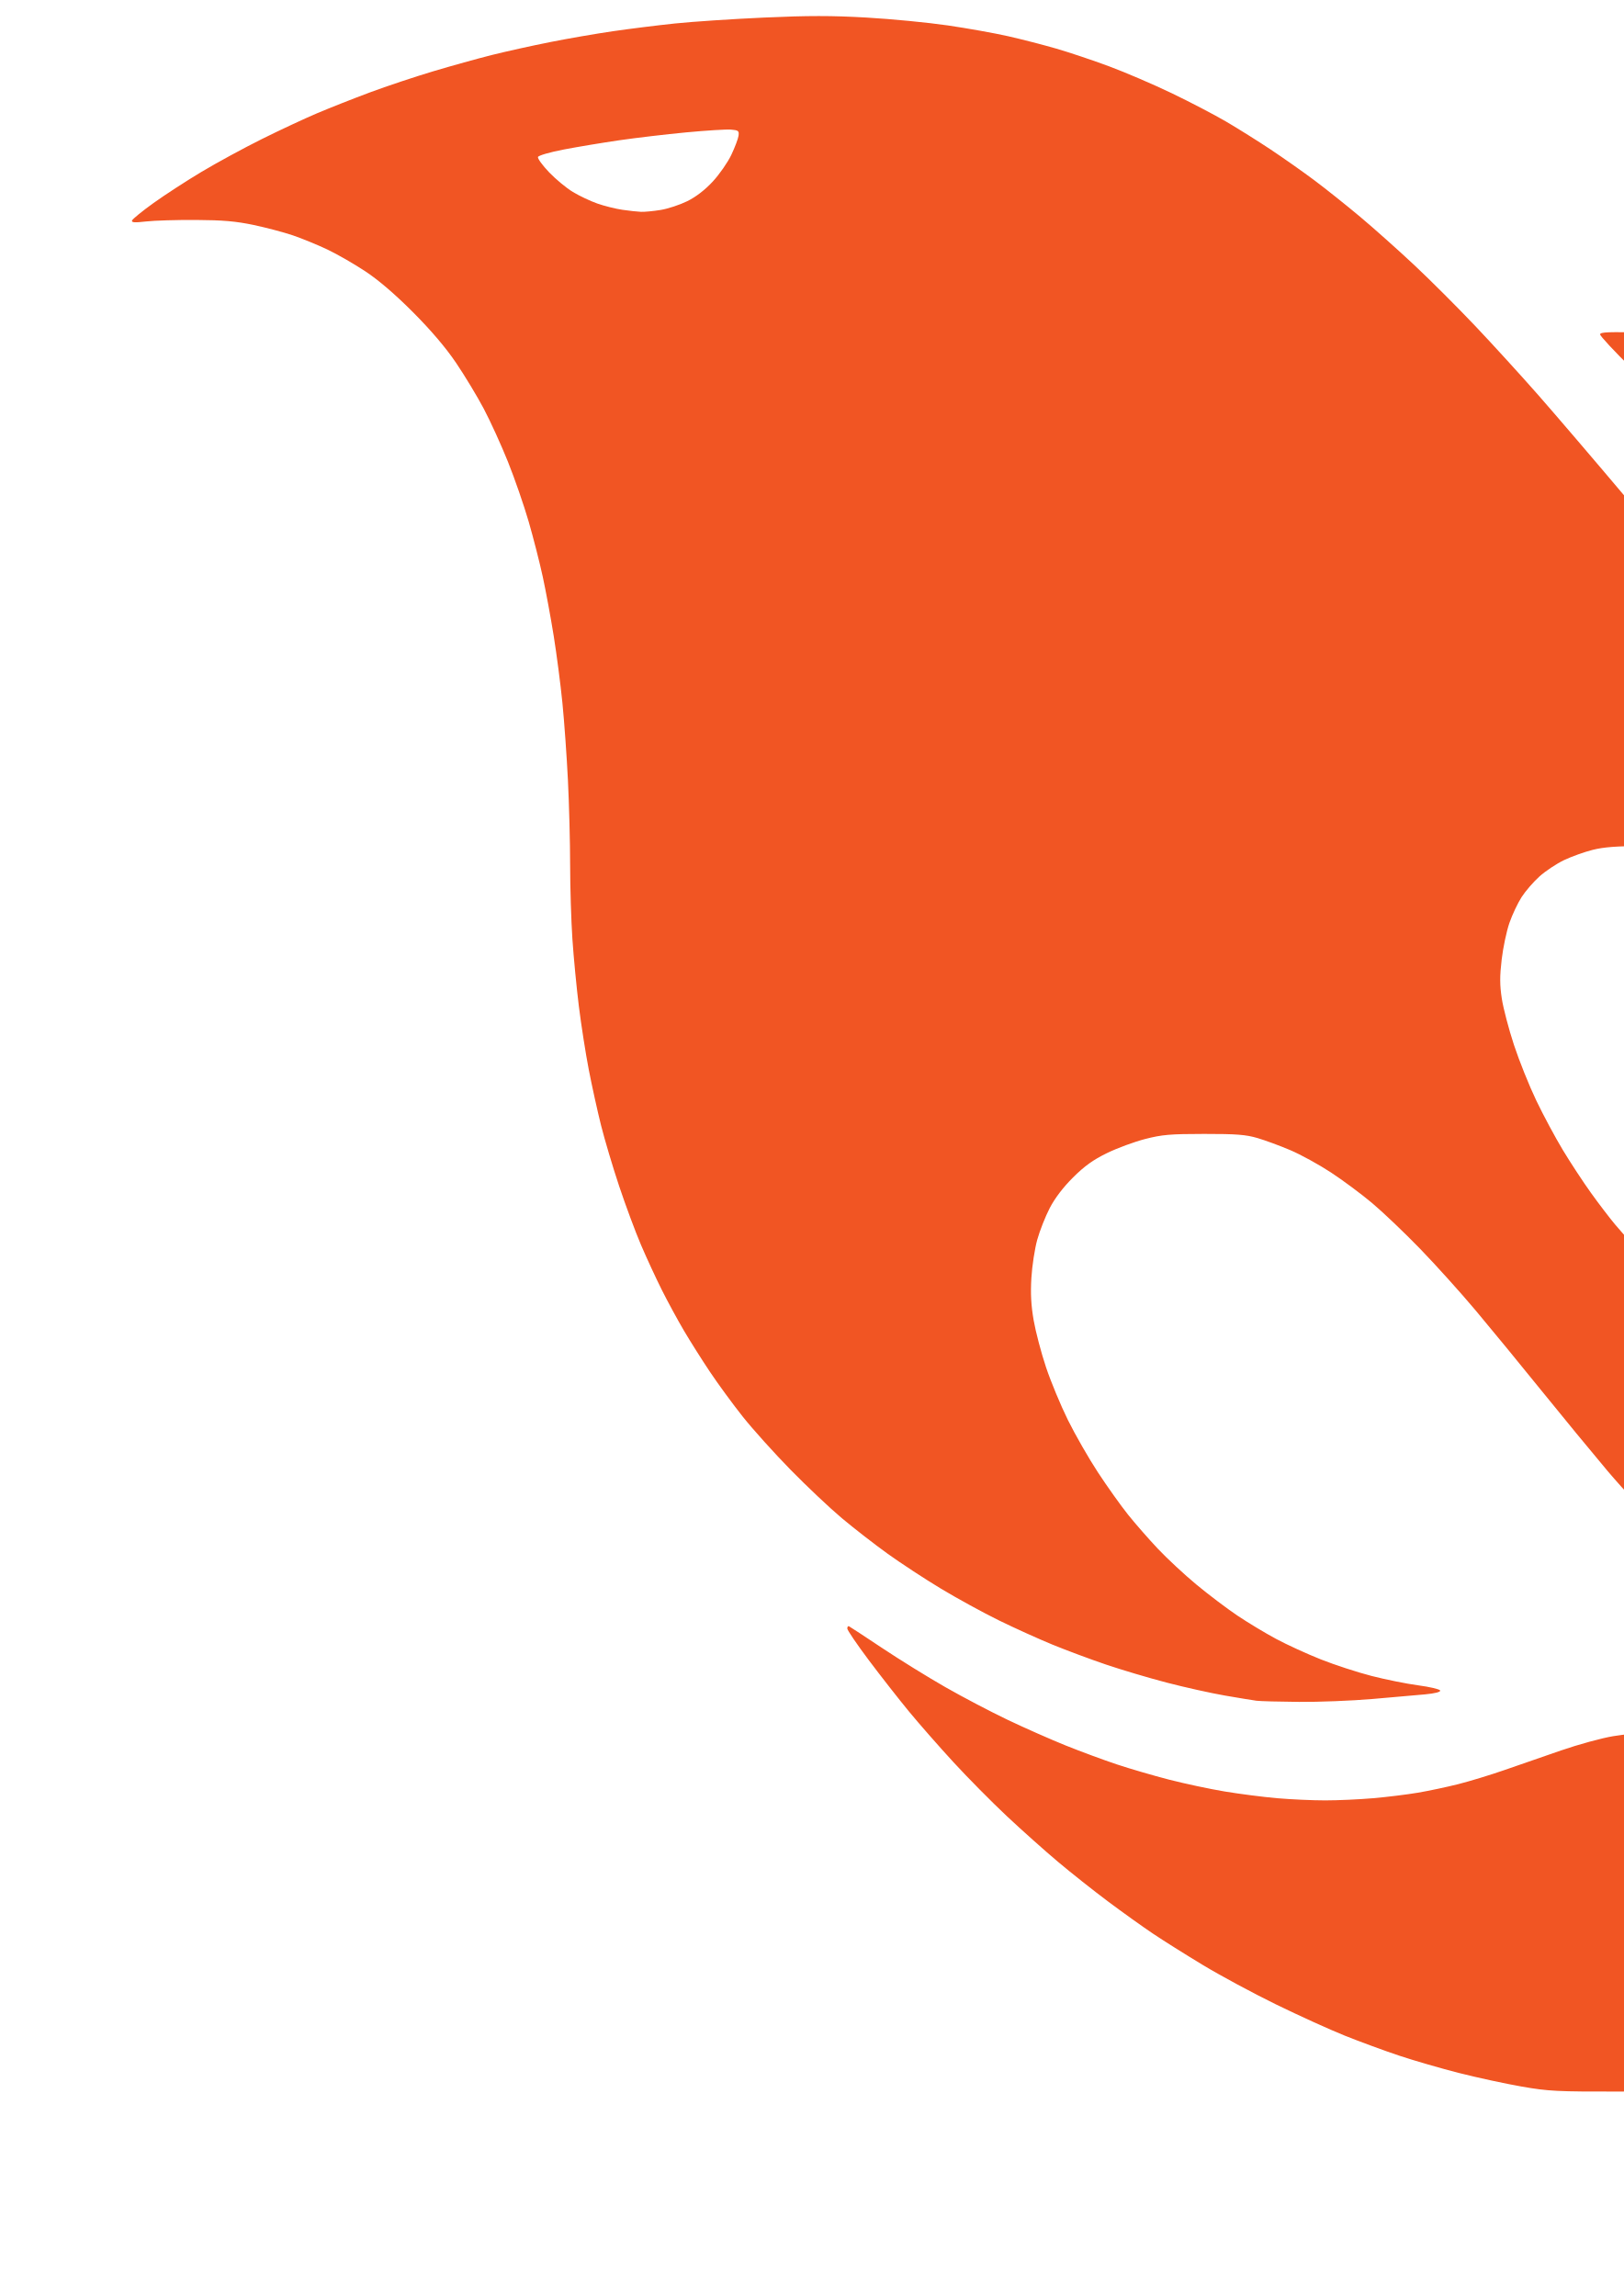
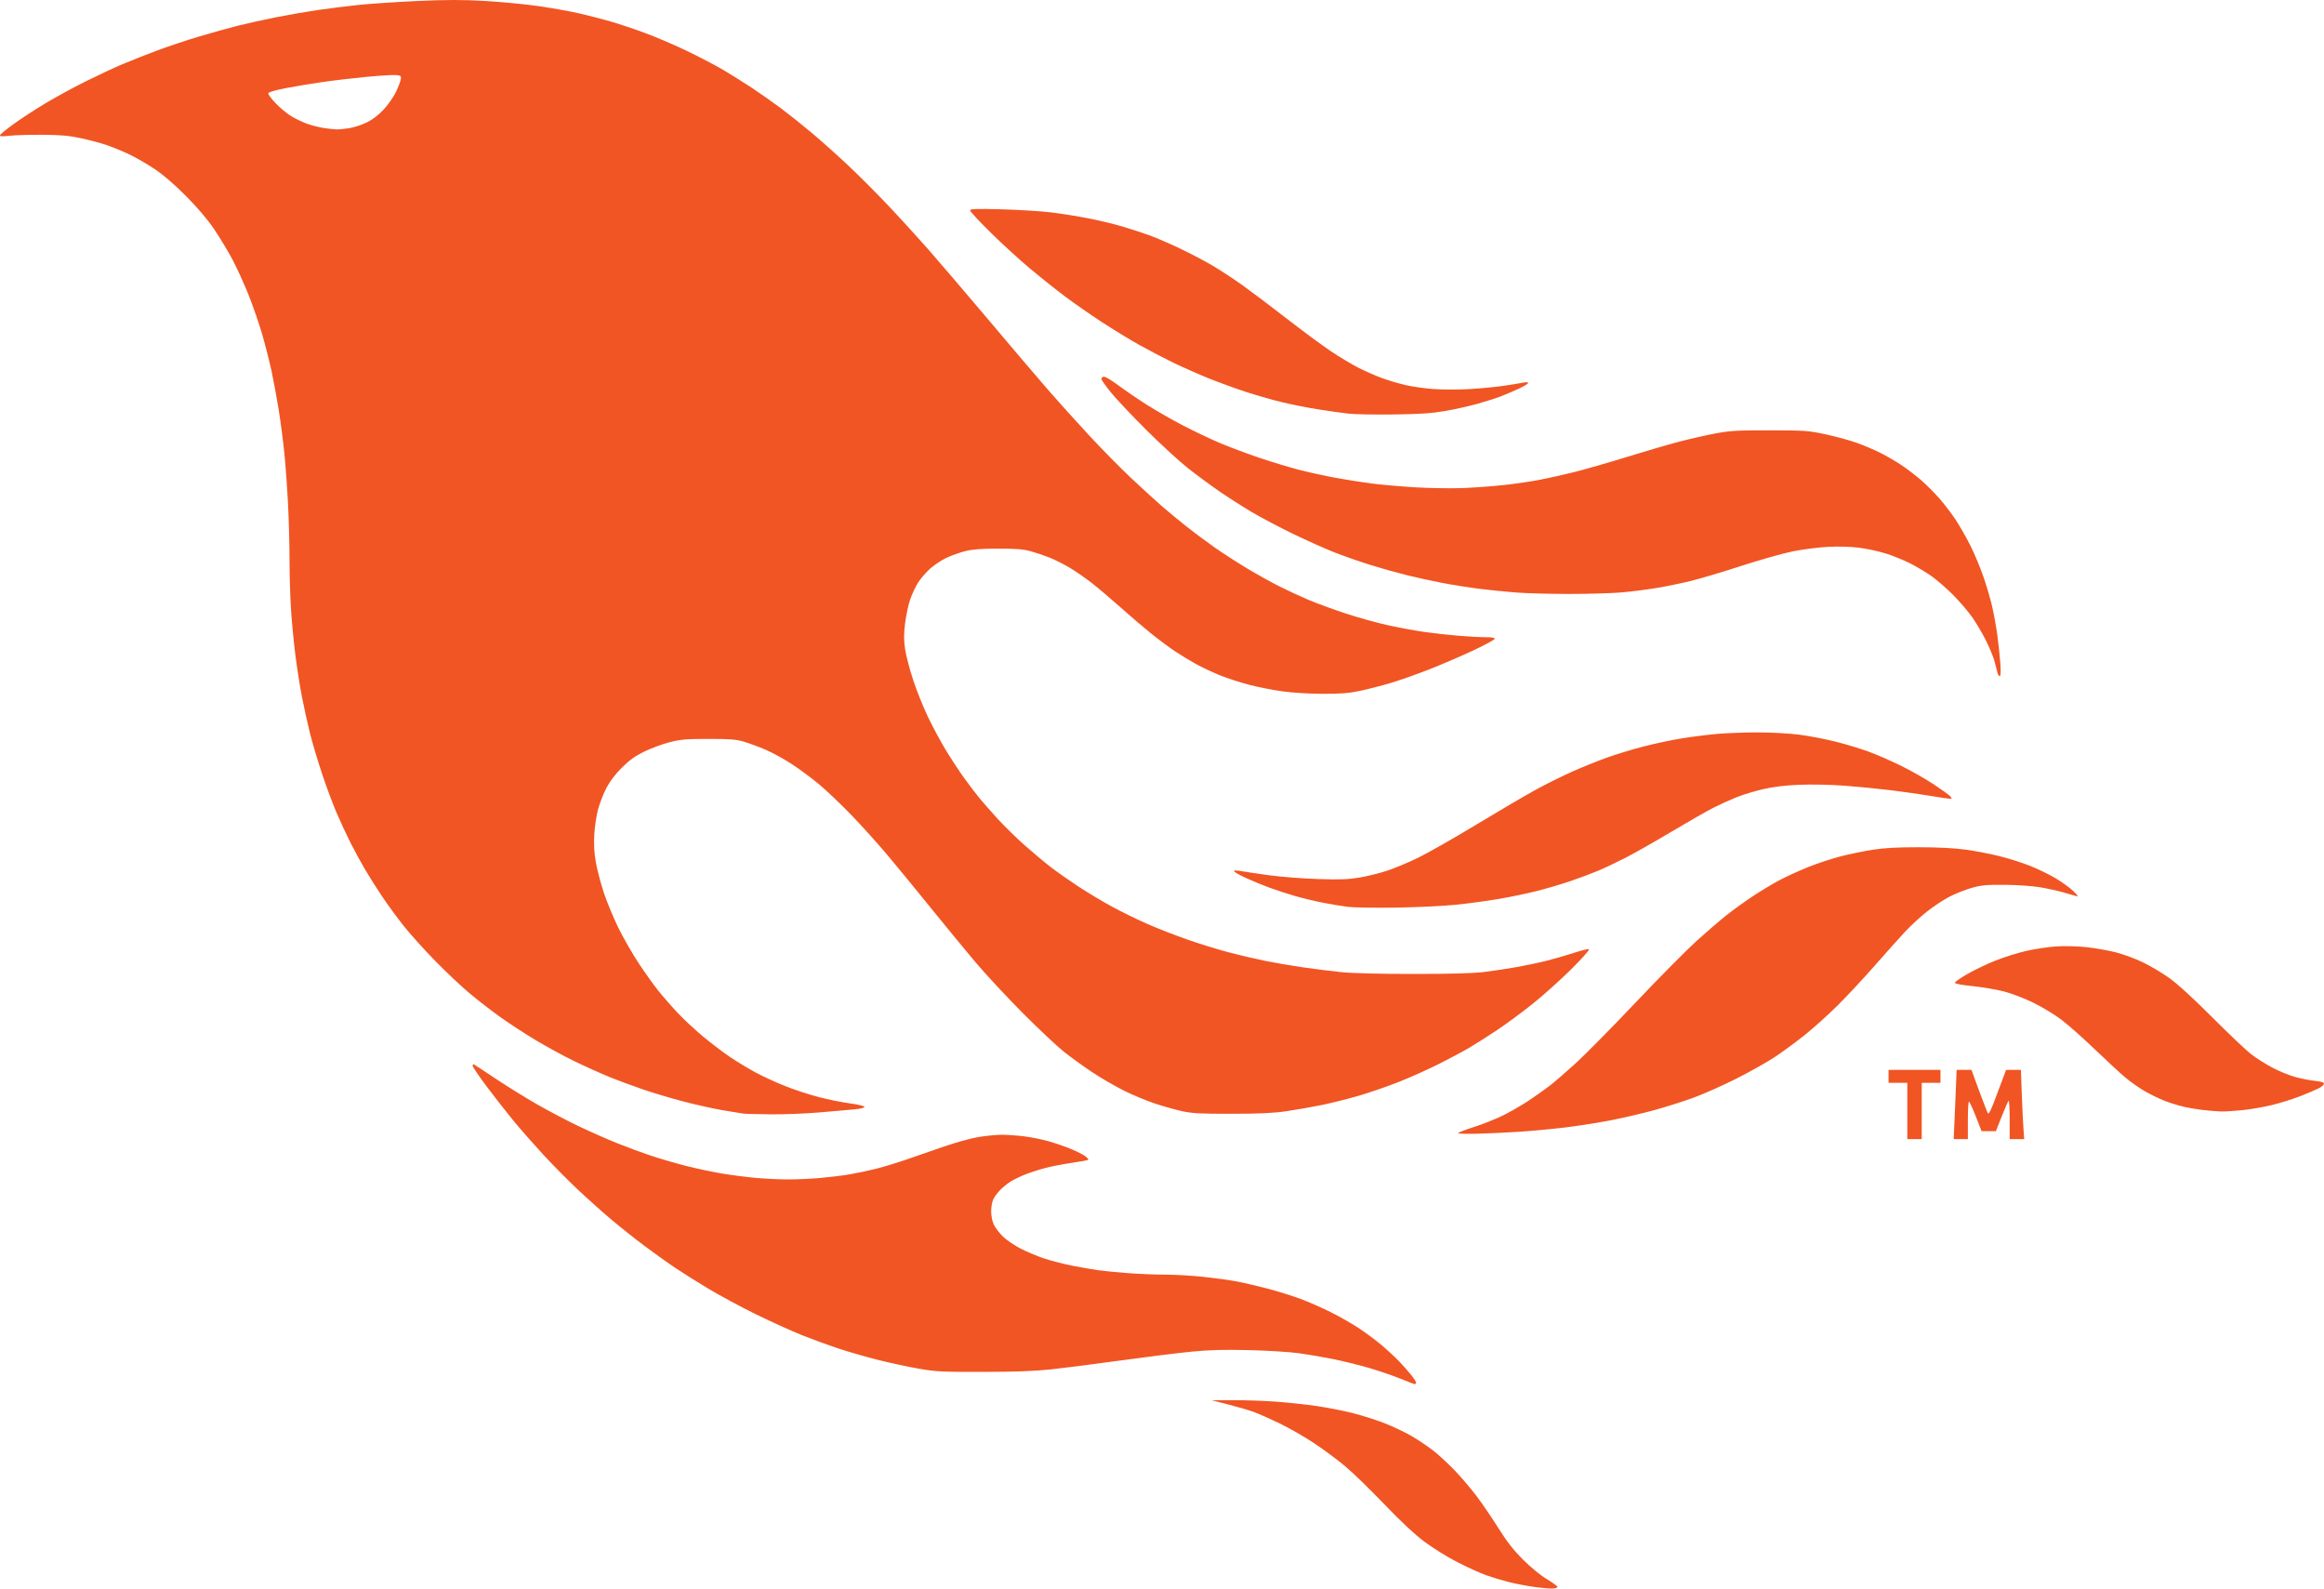
- <svg xmlns="http://www.w3.org/2000/svg" width="210mm" height="297mm" viewBox="0 0 744.094 1052.362" id="svg2" version="1.1">
+ <svg xmlns="http://www.w3.org/2000/svg" width="454.892mm" height="310.879mm" viewBox="0 0 1611.822 1101.539" id="svg2" version="1.1">
  <defs id="defs4" />
-   <g id="layer1">
+   <g id="layer1" transform="translate(-60.46344,-7.361329)">
    <path style="fill:#f15523;fill-opacity:1" d="m 1124.286,1107.731 c -5.225,-0.73 -13.212,-2.278 -17.748,-3.441 -4.537,-1.162 -11.511,-3.276 -15.5,-4.698 -3.989,-1.422 -12.913,-5.483 -19.833,-9.026 -6.92,-3.542 -17.27,-9.97 -23,-14.283 -6.822,-5.135 -16.413,-14.104 -27.779,-25.979 -9.548,-9.975 -21.698,-21.772 -27,-26.217 -5.302,-4.444 -15.017,-11.651 -21.589,-16.015 -6.572,-4.364 -17.372,-10.552 -24,-13.751 -6.628,-3.199 -14.751,-6.788 -18.051,-7.977 -3.3,-1.189 -11.175,-3.483 -17.5,-5.098 l -11.5,-2.937 14.813,-0.045 c 8.147,-0.025 21.422,0.428 29.5,1.007 8.078,0.579 20.762,1.927 28.187,2.996 7.425,1.069 18.796,3.285 25.268,4.925 6.473,1.64 16.372,4.784 22,6.986 5.627,2.202 13.814,6.048 18.193,8.545 4.378,2.498 11.22,7.037 15.203,10.088 3.983,3.051 11.021,9.518 15.639,14.371 4.619,4.854 11.548,13.035 15.399,18.18 3.851,5.146 10.532,14.981 14.847,21.856 5.668,9.031 10.357,15.017 16.899,21.572 5.346,5.357 12.075,10.885 16.433,13.5 4.059,2.435 7.434,4.878 7.5,5.428 0.066,0.55 -1.454,1.076 -3.38,1.17 -1.925,0.093 -7.775,-0.428 -13,-1.158 z m -93.211,-144.627 c -5.341,-2.15 -15.219,-5.494 -21.952,-7.431 -6.732,-1.938 -17.663,-4.616 -24.289,-5.952 -6.626,-1.336 -17.223,-3.144 -23.548,-4.018 -6.325,-0.874 -21.85,-1.842 -34.5,-2.151 -17.112,-0.418 -27.224,-0.154 -39.5,1.029 -9.075,0.875 -31.14,3.609 -49.032,6.076 -17.893,2.467 -39.718,5.264 -48.5,6.216 -11.508,1.247 -24.764,1.746 -47.468,1.786 -28.722,0.051 -32.686,-0.151 -44.946,-2.292 -7.396,-1.291 -20.261,-4.076 -28.591,-6.189 -8.329,-2.113 -20.728,-5.706 -27.554,-7.984 -6.825,-2.279 -18.034,-6.4 -24.909,-9.158 -6.875,-2.758 -21.05,-9.195 -31.5,-14.304 -10.45,-5.109 -25.525,-13.23 -33.5,-18.046 -7.975,-4.816 -18.325,-11.328 -23,-14.47 -4.675,-3.142 -13.9,-9.748 -20.5,-14.679 -6.6,-4.931 -16.95,-13.134 -23,-18.229 -6.05,-5.095 -16.595,-14.511 -23.433,-20.926 -6.838,-6.415 -17.813,-17.513 -24.388,-24.663 -6.575,-7.15 -15.788,-17.654 -20.473,-23.343 -4.685,-5.689 -12.948,-16.248 -18.362,-23.465 -5.414,-7.217 -9.844,-13.737 -9.844,-14.49 0,-0.753 0.342,-1.219 0.759,-1.036 0.418,0.183 7.28,4.682 15.25,9.997 7.97,5.315 21.004,13.384 28.965,17.93 7.961,4.546 20.786,11.277 28.5,14.957 7.714,3.68 19.651,8.958 26.526,11.728 6.875,2.77 17.45,6.682 23.5,8.694 6.05,2.012 16.85,5.164 24,7.006 7.15,1.841 18.625,4.284 25.5,5.428 6.875,1.144 17.675,2.529 24,3.078 6.325,0.549 16.225,0.998 22,0.998 5.775,0 15.675,-0.45 22,-1 6.325,-0.55 15.55,-1.686 20.5,-2.526 4.95,-0.839 13.275,-2.606 18.5,-3.926 5.225,-1.32 14.675,-4.199 21,-6.399 6.325,-2.199 18.054,-6.263 26.064,-9.031 8.01,-2.768 18.81,-5.721 24,-6.563 5.19,-0.842 12.361,-1.531 15.936,-1.532 3.575,-6e-4 10.55,0.495 15.5,1.102 4.95,0.607 12.8,2.204 17.444,3.549 4.644,1.345 11.619,3.781 15.5,5.413 3.881,1.631 8.174,3.827 9.541,4.88 1.367,1.052 2.252,2.147 1.967,2.431 -0.285,0.285 -5.453,1.236 -11.485,2.112 -6.032,0.877 -14.342,2.488 -18.467,3.581 -4.125,1.093 -10.329,3.103 -13.786,4.466 -3.457,1.364 -7.991,3.556 -10.075,4.871 -2.084,1.316 -5.231,3.834 -6.993,5.596 -1.762,1.762 -3.955,4.619 -4.873,6.348 -0.974,1.834 -1.671,5.436 -1.674,8.644 0,3.314 0.731,7.017 1.844,9.317 1.017,2.099 3.777,5.746 6.135,8.103 2.358,2.358 7.868,6.15 12.245,8.427 4.377,2.277 11.945,5.443 16.818,7.034 4.873,1.592 13.584,3.823 19.359,4.959 5.775,1.136 13.875,2.536 18,3.111 4.125,0.576 13.575,1.496 21,2.045 7.425,0.549 18.9,1.005 25.5,1.012 6.6,0.01 18.3,0.679 26,1.494 7.7,0.814 17.825,2.18 22.5,3.036 4.675,0.855 14.437,3.102 21.693,4.992 7.256,1.89 17.844,5.184 23.528,7.319 5.684,2.135 15.047,6.237 20.807,9.116 5.76,2.879 14.297,7.724 18.972,10.767 4.675,3.043 11.875,8.361 16,11.818 4.125,3.457 9.79,8.685 12.589,11.618 2.799,2.933 6.732,7.399 8.741,9.924 2.009,2.526 3.357,4.888 2.995,5.25 -0.362,0.362 -0.92,0.611 -1.241,0.554 -0.321,-0.057 -4.953,-1.862 -10.294,-4.012 z m 352.211,-185.385 0,-19.5 -6.5,0 -6.5,0 0,-4.5 0,-4.5 18,0 18,0 0,4.5 0,4.5 -6.5,0 -6.5,0 0,19.5 0,19.5 -5,0 -5,0 0,-19.5 z m 32.579,10.25 c 0.231,-5.088 0.691,-15.887 1.024,-24 l 0.605,-14.75 5.146,0.01 5.146,0.01 5.398,14.741 c 2.969,8.107 5.728,15.115 6.131,15.572 0.403,0.457 2.074,-2.693 3.712,-7 1.638,-4.307 4.279,-11.314 5.869,-15.571 l 2.89,-7.739 5.144,-0.011 5.144,-0.011 0.615,16.75 c 0.339,9.213 0.855,20.012 1.148,24 l 0.533,7.25 -5.042,0 -5.042,0 0,-13.667 c 0,-7.517 -0.338,-13.342 -0.75,-12.945 -0.412,0.397 -2.564,5.309 -4.781,10.917 l -4.031,10.195 -4.969,0 -4.969,0 -4,-10.247 c -2.2,-5.636 -4.338,-10.248 -4.75,-10.25 -0.412,0 -0.75,5.847 -0.75,12.997 l 0,13 -4.92,0 -4.92,0 0.419,-9.25 z m -344.119,5.186 c -0.224,-0.363 4.643,-2.28 10.816,-4.26 6.173,-1.98 15.274,-5.585 20.224,-8.012 4.95,-2.427 13.05,-7.104 18,-10.394 4.95,-3.29 11.7,-8.091 15,-10.668 3.3,-2.578 11.287,-9.505 17.748,-15.394 6.461,-5.889 25.083,-24.777 41.382,-41.972 16.299,-17.196 35.37,-36.448 42.38,-42.782 7.01,-6.335 16.455,-14.439 20.988,-18.011 4.533,-3.571 12.575,-9.36 17.872,-12.864 5.297,-3.504 13.456,-8.419 18.131,-10.921 4.675,-2.503 13.675,-6.632 20,-9.176 6.325,-2.544 16.493,-5.917 22.596,-7.496 6.103,-1.579 16.228,-3.662 22.5,-4.629 8.183,-1.261 17.193,-1.748 31.904,-1.724 13.389,0.022 24.702,0.609 32.615,1.693 6.663,0.913 17.295,2.968 23.626,4.567 6.331,1.599 15.729,4.58 20.885,6.625 5.156,2.045 12.929,5.803 17.274,8.35 4.345,2.547 9.97,6.577 12.5,8.955 2.983,2.804 3.897,4.138 2.6,3.797 -1.1,-0.289 -5.15,-1.457 -9,-2.596 -3.85,-1.139 -11.275,-2.781 -16.5,-3.649 -5.362,-0.891 -16.034,-1.624 -24.5,-1.682 -12.757,-0.088 -16.188,0.234 -22.943,2.152 -4.369,1.24 -11.363,4.034 -15.542,6.208 -4.179,2.174 -11.192,6.828 -15.584,10.342 -4.392,3.514 -10.898,9.482 -14.458,13.262 -3.56,3.781 -12.982,14.292 -20.936,23.358 -7.955,9.066 -19.69,21.683 -26.079,28.037 -6.388,6.354 -16.53,15.506 -22.537,20.337 -6.007,4.832 -15.421,11.78 -20.921,15.441 -5.5,3.661 -17.65,10.516 -27,15.232 -9.35,4.716 -22.778,10.683 -29.84,13.259 -7.062,2.576 -19.376,6.476 -27.364,8.667 -7.988,2.19 -21.335,5.31 -29.66,6.934 -8.325,1.623 -22.561,3.865 -31.636,4.983 -9.075,1.117 -23.7,2.49 -32.5,3.051 -8.8,0.561 -21.767,1.159 -28.816,1.329 -7.049,0.17 -12.999,0.013 -13.224,-0.35 z m -495.96,-13.629 c -1.65,-0.216 -8.175,-1.289 -14.5,-2.385 -6.325,-1.095 -18.25,-3.749 -26.5,-5.896 -8.25,-2.147 -20.85,-5.891 -28,-8.32 -7.15,-2.429 -18.175,-6.538 -24.5,-9.131 -6.325,-2.593 -17.35,-7.584 -24.5,-11.09 -7.15,-3.506 -19.069,-10.028 -26.487,-14.494 -7.418,-4.465 -18.443,-11.686 -24.5,-16.047 -6.057,-4.361 -15.513,-11.706 -21.013,-16.323 -5.5,-4.617 -16.108,-14.633 -23.573,-22.258 -7.465,-7.625 -17.287,-18.542 -21.827,-24.261 -4.54,-5.719 -11.295,-14.944 -15.011,-20.5 -3.716,-5.556 -9.1,-14.085 -11.965,-18.954 -2.865,-4.868 -7.404,-13.227 -10.088,-18.575 -2.684,-5.348 -6.983,-14.64 -9.553,-20.649 -2.57,-6.008 -7.075,-18.125 -10.011,-26.925 -2.936,-8.8 -6.688,-21.4 -8.338,-28 -1.65,-6.6 -4.167,-18.024 -5.593,-25.386 -1.426,-7.363 -3.468,-20.413 -4.539,-29 -1.071,-8.587 -2.409,-22.512 -2.975,-30.943 -0.565,-8.431 -1.034,-23.731 -1.042,-34 -0.008,-10.269 -0.458,-27.67 -1.001,-38.67 -0.543,-11 -1.682,-26.975 -2.53,-35.5 -0.848,-8.525 -2.643,-22.348 -3.988,-30.718 -1.345,-8.37 -3.59,-20.52 -4.989,-27 -1.398,-6.48 -4.307,-17.881 -6.464,-25.334 -2.157,-7.454 -6.439,-19.829 -9.516,-27.5 -3.077,-7.671 -8.068,-18.622 -11.091,-24.336 -3.023,-5.714 -8.729,-15.164 -12.68,-21 -4.749,-7.015 -11.428,-14.873 -19.706,-23.186 -8.194,-8.228 -15.747,-14.713 -21.852,-18.76 -5.132,-3.402 -13.007,-7.927 -17.5,-10.055 -4.493,-2.129 -11.545,-5.02 -15.67,-6.426 -4.125,-1.406 -12.225,-3.554 -18,-4.773 -8.146,-1.72 -14.087,-2.239 -26.5,-2.314 -8.8,-0.053 -19.081,0.257 -22.846,0.691 -5.24,0.603 -6.75,0.5 -6.437,-0.438 0.225,-0.674 4.655,-4.279 9.846,-8.01 5.191,-3.731 15.136,-10.189 22.101,-14.351 6.965,-4.162 19.34,-10.889 27.5,-14.949 8.16,-4.061 19.564,-9.388 25.344,-11.839 5.779,-2.451 16.692,-6.759 24.25,-9.575 7.558,-2.815 20.605,-7.167 28.992,-9.67 8.387,-2.503 20.425,-5.851 26.75,-7.439 6.325,-1.589 18.25,-4.235 26.5,-5.881 8.25,-1.646 21.3,-3.91 29,-5.031 7.7,-1.121 20.525,-2.724 28.5,-3.561 7.975,-0.837 26.329,-2.058 40.786,-2.712 20.277,-0.918 31.021,-0.919 47,-0.006 11.393,0.651 28.139,2.27 37.214,3.597 9.075,1.327 21.556,3.559 27.735,4.961 6.179,1.402 16.079,3.952 22,5.666 5.921,1.715 16.84,5.376 24.265,8.137 7.425,2.761 20.306,8.289 28.625,12.284 8.319,3.996 19.569,9.869 25,13.051 5.431,3.183 14.6,8.93 20.375,12.772 5.775,3.842 14.775,10.181 20,14.086 5.225,3.906 14.675,11.442 21,16.747 6.325,5.305 17.506,15.278 24.848,22.162 7.341,6.884 19.891,19.423 27.889,27.863 7.998,8.441 20.982,22.675 28.854,31.632 7.872,8.957 26.147,30.329 40.611,47.494 14.464,17.165 32.538,38.411 40.164,47.214 7.627,8.803 21.278,23.983 30.336,33.732 9.058,9.749 22.393,23.265 29.634,30.035 7.24,6.77 16.539,15.254 20.664,18.854 4.125,3.6 11.775,9.925 17,14.055 5.225,4.13 14,10.666 19.5,14.525 5.5,3.858 15.625,10.397 22.5,14.53 6.875,4.134 17,9.769 22.5,12.523 5.5,2.754 14.5,6.924 20,9.267 5.5,2.343 17.2,6.633 26,9.533 8.8,2.9 22.3,6.633 30,8.295 7.7,1.662 18.95,3.718 25,4.569 6.05,0.851 16.4,2.002 23,2.558 6.6,0.556 15.075,1.015 18.833,1.02 4.9,0.007 6.719,0.353 6.43,1.221 -0.222,0.666 -6.897,4.256 -14.833,7.977 -7.936,3.722 -21.239,9.459 -29.561,12.75 -8.322,3.291 -20.354,7.566 -26.737,9.501 -6.383,1.935 -16.224,4.493 -21.869,5.686 -8.161,1.724 -13.541,2.159 -26.263,2.123 -9.168,-0.026 -21.079,-0.753 -27.894,-1.701 -6.542,-0.911 -16.892,-2.951 -23,-4.534 -6.108,-1.583 -15.156,-4.512 -20.106,-6.509 -4.95,-1.997 -12.375,-5.47 -16.5,-7.718 -4.125,-2.248 -10.875,-6.348 -15,-9.11 -4.125,-2.762 -11.55,-8.284 -16.5,-12.271 -4.95,-3.987 -14.4,-12.063 -21,-17.947 -6.6,-5.884 -15.631,-13.543 -20.07,-17.02 -4.438,-3.477 -11.413,-8.298 -15.5,-10.713 -4.087,-2.415 -10.355,-5.555 -13.93,-6.977 -3.575,-1.422 -9.425,-3.395 -13,-4.384 -5.012,-1.386 -10.163,-1.796 -22.5,-1.791 -11.824,0.005 -17.8,0.458 -22.899,1.737 -3.795,0.952 -9.708,3.071 -13.141,4.709 -3.433,1.638 -8.493,5.003 -11.245,7.477 -2.752,2.474 -6.444,6.744 -8.205,9.487 -1.761,2.744 -4.269,8.059 -5.574,11.811 -1.305,3.752 -2.899,11.287 -3.543,16.743 -0.908,7.701 -0.896,11.715 0.055,17.941 0.674,4.412 3.178,13.961 5.565,21.22 2.387,7.259 6.992,18.734 10.233,25.5 3.241,6.766 8.748,17.026 12.239,22.801 3.49,5.775 9.251,14.55 12.801,19.5 3.55,4.95 8.528,11.475 11.06,14.5 2.533,3.025 8.144,9.393 12.47,14.152 4.326,4.758 12.607,12.858 18.402,18 5.795,5.142 13.966,11.987 18.159,15.213 4.192,3.225 12.572,9.126 18.622,13.113 6.05,3.986 16.4,10.221 23,13.854 6.6,3.633 18.075,9.266 25.5,12.518 7.425,3.252 20.25,8.244 28.5,11.094 8.25,2.85 20.85,6.72 28,8.601 7.15,1.881 18.4,4.515 25,5.854 6.6,1.339 18.3,3.349 26,4.467 7.7,1.118 19.625,2.619 26.5,3.334 7.935,0.826 26.377,1.301 50.5,1.301 24.947,0 41.607,-0.443 48.5,-1.291 5.775,-0.71 15.675,-2.19 22,-3.289 6.325,-1.099 16,-3.118 21.5,-4.487 5.5,-1.368 14.163,-3.863 19.251,-5.544 5.088,-1.68 9.813,-2.856 10.5,-2.612 0.709,0.252 -4.586,6.246 -12.251,13.868 -7.425,7.384 -19.491,18.209 -26.814,24.055 -7.323,5.846 -18.348,13.99 -24.5,18.097 -6.152,4.107 -14.786,9.594 -19.186,12.194 -4.4,2.6 -14.075,7.774 -21.5,11.497 -7.425,3.724 -19.846,9.284 -27.603,12.356 -7.756,3.072 -20.227,7.377 -27.713,9.566 -7.486,2.189 -19.14,5.109 -25.897,6.488 -6.758,1.379 -17.687,3.301 -24.287,4.27 -8.984,1.319 -18.534,1.77 -38,1.797 -21.682,0.029 -27.412,-0.273 -34.5,-1.818 -4.675,-1.019 -13.225,-3.427 -19,-5.35 -5.775,-1.923 -15.45,-5.964 -21.5,-8.981 -6.05,-3.016 -15.95,-8.787 -22,-12.823 -6.05,-4.036 -14.825,-10.374 -19.5,-14.084 -4.675,-3.71 -17.503,-15.783 -28.506,-26.828 -11.004,-11.044 -25.885,-27.056 -33.07,-35.581 -7.185,-8.525 -20.879,-25.175 -30.432,-37 -9.552,-11.825 -23.021,-28.235 -29.93,-36.466 -6.909,-8.231 -18.412,-21.002 -25.562,-28.379 -7.15,-7.377 -17.05,-16.813 -22,-20.968 -4.95,-4.155 -13.464,-10.481 -18.921,-14.058 -5.456,-3.576 -13.781,-8.146 -18.5,-10.156 -4.719,-2.009 -11.504,-4.513 -15.079,-5.564 -5.349,-1.572 -9.686,-1.908 -24.5,-1.896 -15.52,0.012 -19.24,0.333 -27,2.327 -4.95,1.272 -12.825,4.181 -17.5,6.464 -6.356,3.104 -10.279,5.922 -15.55,11.173 -4.552,4.534 -8.337,9.508 -10.682,14.038 -1.997,3.859 -4.569,10.384 -5.715,14.5 -1.146,4.116 -2.354,11.984 -2.685,17.484 -0.432,7.183 -0.134,12.676 1.056,19.5 0.911,5.225 3.456,14.885 5.655,21.466 2.199,6.581 6.718,17.471 10.043,24.199 3.325,6.728 9.529,17.544 13.788,24.034 4.258,6.49 10.443,15.176 13.744,19.301 3.301,4.125 9.461,11.17 13.689,15.655 4.228,4.485 12.22,11.91 17.759,16.5 5.539,4.59 13.97,10.961 18.735,14.159 4.765,3.198 12.714,7.988 17.664,10.645 4.95,2.657 14.175,6.883 20.5,9.393 6.325,2.509 16.782,5.922 23.237,7.585 6.455,1.662 16.096,3.604 21.424,4.314 5.328,0.711 9.849,1.779 10.048,2.374 0.224,0.672 -2.402,1.341 -6.924,1.764 -4.006,0.375 -14.934,1.335 -24.284,2.134 -9.35,0.799 -24.425,1.391 -33.5,1.315 -9.075,-0.076 -17.85,-0.314 -19.5,-0.53 z m -273,-683.3 c 3.3,-0.54 8.771,-2.345 12.159,-4.012 3.974,-1.955 8.125,-5.154 11.701,-9.017 3.048,-3.292 6.874,-8.797 8.503,-12.232 1.629,-3.435 3.113,-7.371 3.299,-8.746 0.304,-2.245 -0.05,-2.532 -3.466,-2.814 -2.092,-0.172 -11.313,0.398 -20.492,1.268 -9.178,0.87 -22.991,2.498 -30.696,3.62 -7.705,1.121 -19.146,3.026 -25.425,4.233 -6.453,1.24 -11.596,2.733 -11.83,3.434 -0.227,0.682 2.062,3.832 5.088,7 3.026,3.168 7.93,7.227 10.898,9.021 2.968,1.794 8.007,4.179 11.199,5.301 3.191,1.122 8.336,2.411 11.432,2.866 3.097,0.455 6.98,0.879 8.63,0.943 1.65,0.064 5.7,-0.325 9,-0.865 z M 1589.213,777.149 c -4.165,-0.442 -10.624,-1.512 -14.353,-2.377 -3.729,-0.865 -9.772,-2.755 -13.428,-4.201 -3.656,-1.445 -9.686,-4.387 -13.4,-6.537 -3.715,-2.15 -9.565,-6.227 -13,-9.061 -3.436,-2.834 -12.996,-11.639 -21.246,-19.568 -8.25,-7.928 -18.825,-17.316 -23.5,-20.862 -4.675,-3.545 -13.45,-8.879 -19.5,-11.852 -6.211,-3.052 -15.159,-6.474 -20.552,-7.86 -5.253,-1.35 -15.041,-3.004 -21.75,-3.676 -7.531,-0.754 -12.197,-1.646 -12.195,-2.33 0,-0.61 3.933,-3.358 8.737,-6.108 4.804,-2.75 13.548,-6.929 19.432,-9.288 5.884,-2.358 15.565,-5.388 21.513,-6.733 5.948,-1.345 15.315,-2.733 20.815,-3.085 5.702,-0.365 14.649,-0.136 20.816,0.532 5.949,0.645 15.031,2.242 20.183,3.549 5.152,1.307 13.56,4.392 18.684,6.855 5.124,2.463 13.355,7.334 18.29,10.824 5.777,4.085 16.463,13.844 30,27.399 11.565,11.579 23.842,23.195 27.283,25.814 3.441,2.618 9.966,6.729 14.5,9.134 4.534,2.405 11.598,5.299 15.698,6.43 4.1,1.131 10.288,2.346 13.75,2.701 4.278,0.438 6.295,1.075 6.295,1.986 0,0.738 -1.688,2.191 -3.75,3.23 -2.062,1.038 -7.8,3.475 -12.75,5.414 -4.95,1.939 -13.725,4.687 -19.5,6.107 -5.775,1.419 -15.16,3.042 -20.856,3.606 -5.696,0.564 -12.221,0.966 -14.5,0.893 -2.279,-0.073 -7.552,-0.495 -11.716,-0.937 z M 995.286,636.192 c -4.125,-0.505 -12.001,-1.813 -17.502,-2.906 -5.501,-1.093 -14.051,-3.152 -19,-4.575 -4.949,-1.423 -12.823,-3.979 -17.498,-5.681 -4.675,-1.701 -12.213,-4.801 -16.75,-6.888 -4.537,-2.087 -8.25,-4.215 -8.25,-4.73 0,-0.574 1.836,-0.593 4.75,-0.048 2.612,0.488 11.5,1.805 19.75,2.927 8.25,1.122 23.55,2.304 34,2.626 15.223,0.47 20.941,0.255 28.765,-1.08 5.371,-0.917 13.921,-3.043 19,-4.725 5.079,-1.682 14.635,-5.671 21.235,-8.864 6.6,-3.193 24.825,-13.559 40.5,-23.036 15.675,-9.477 34.167,-20.331 41.094,-24.119 6.927,-3.788 18.124,-9.37 24.883,-12.404 6.759,-3.034 17.741,-7.48 24.405,-9.882 6.664,-2.401 18.417,-5.976 26.117,-7.944 7.7,-1.968 19.625,-4.474 26.5,-5.568 6.875,-1.094 17.675,-2.457 24,-3.029 6.325,-0.572 18.996,-1.041 28.158,-1.043 9.435,-0.002 22.009,0.688 29,1.59 6.788,0.877 18.192,3.07 25.342,4.875 7.15,1.805 17.5,4.947 23,6.983 5.5,2.036 15.539,6.431 22.309,9.766 6.77,3.335 16.916,9.106 22.546,12.825 5.63,3.719 10.834,7.48 11.563,8.359 1.13,1.361 1.065,1.598 -0.435,1.598 -0.969,0 -6.986,-0.887 -13.372,-1.972 -6.386,-1.084 -18.811,-2.854 -27.611,-3.932 -8.8,-1.078 -23.423,-2.505 -32.496,-3.171 -9.396,-0.689 -22.74,-0.949 -31,-0.603 -9.965,0.418 -17.789,1.37 -25.003,3.043 -5.775,1.339 -13.991,3.826 -18.258,5.527 -4.267,1.701 -11.395,4.921 -15.841,7.157 -4.446,2.235 -17.605,9.739 -29.242,16.674 -11.637,6.935 -26.109,15.148 -32.159,18.251 -6.05,3.103 -14.6,7.146 -19,8.985 -4.4,1.839 -12.991,5.051 -19.092,7.137 -6.101,2.086 -16.647,5.196 -23.436,6.91 -6.789,1.714 -18.753,4.202 -26.588,5.529 -7.834,1.327 -21.139,3.121 -29.565,3.986 -8.426,0.865 -27.02,1.752 -41.32,1.971 -14.3,0.219 -29.375,-0.015 -33.5,-0.52 z m 450.432,-162.722 c -0.334,-1.512 -1.224,-5 -1.979,-7.75 -0.755,-2.75 -3.364,-9.05 -5.798,-14 -2.434,-4.95 -6.814,-12.375 -9.732,-16.5 -2.918,-4.125 -8.932,-11.119 -13.364,-15.543 -4.432,-4.423 -11.013,-10.142 -14.625,-12.707 -3.612,-2.565 -10.137,-6.495 -14.5,-8.732 -4.363,-2.237 -11.983,-5.364 -16.933,-6.949 -4.95,-1.585 -13.463,-3.439 -18.918,-4.12 -6.209,-0.776 -14.386,-0.999 -21.863,-0.597 -6.569,0.353 -17.445,1.756 -24.168,3.117 -6.723,1.361 -22.76,5.892 -35.637,10.068 -12.877,4.176 -28.698,8.888 -35.156,10.471 -6.459,1.583 -17.259,3.792 -24,4.909 -6.742,1.117 -17.657,2.488 -24.257,3.046 -6.6,0.558 -22.847,1.02 -36.105,1.025 -13.258,0.006 -29.908,-0.447 -37,-1.007 -7.092,-0.559 -18.52,-1.718 -25.395,-2.574 -6.875,-0.856 -18.35,-2.679 -25.5,-4.05 -7.15,-1.371 -18.4,-3.833 -25,-5.471 -6.6,-1.638 -17.85,-4.806 -25,-7.041 -7.15,-2.235 -18.175,-6.082 -24.5,-8.549 -6.325,-2.467 -19.308,-8.264 -28.852,-12.882 -9.544,-4.618 -22.594,-11.512 -29,-15.32 -6.406,-3.808 -16.441,-10.226 -22.3,-14.261 -5.858,-4.035 -15.533,-11.161 -21.5,-15.836 -5.967,-4.675 -19.206,-16.825 -29.422,-27 -10.215,-10.175 -21.353,-22.015 -24.75,-26.31 -3.397,-4.295 -6.177,-8.247 -6.177,-8.781 0,-0.535 0.672,-1.23 1.494,-1.545 0.899,-0.345 4.982,2.02 10.25,5.935 4.816,3.58 13.768,9.686 19.894,13.569 6.126,3.883 17.151,10.2 24.5,14.039 7.349,3.838 18.762,9.289 25.362,12.114 6.6,2.824 19.2,7.562 28,10.528 8.8,2.966 21.36,6.767 27.911,8.446 6.551,1.68 17.801,4.14 25,5.468 7.199,1.328 18.489,3.109 25.089,3.958 6.6,0.849 20.325,2.045 30.5,2.657 10.175,0.612 25.25,0.825 33.5,0.472 8.25,-0.353 21.075,-1.325 28.5,-2.16 7.425,-0.835 18.225,-2.42 24,-3.521 5.775,-1.102 16.675,-3.55 24.221,-5.441 7.547,-1.891 23.972,-6.61 36.5,-10.487 12.528,-3.877 28.629,-8.584 35.779,-10.461 7.15,-1.877 18.4,-4.436 25,-5.688 10.588,-2.008 15.058,-2.272 38,-2.248 24.375,0.026 26.787,0.196 38.602,2.718 6.931,1.48 16.606,4.103 21.5,5.83 4.894,1.727 12.495,4.948 16.89,7.157 4.396,2.21 11.146,6.16 15,8.78 3.854,2.619 9.814,7.211 13.244,10.203 3.43,2.993 8.986,8.552 12.347,12.355 3.361,3.803 8.494,10.514 11.407,14.914 2.913,4.4 7.58,12.576 10.371,18.168 2.791,5.593 6.829,15.268 8.973,21.5 2.144,6.232 4.834,15.382 5.978,20.332 1.144,4.95 2.741,13.725 3.549,19.5 0.808,5.775 1.766,14.662 2.129,19.75 0.445,6.243 0.316,9.25 -0.397,9.25 -0.581,0 -1.329,-1.238 -1.662,-2.75 z M 995.786,294.188 c -4.4,-0.487 -13.998,-1.838 -21.328,-3.001 -7.331,-1.163 -18.688,-3.424 -25.238,-5.024 -6.551,-1.6 -17.653,-4.776 -24.672,-7.059 -7.019,-2.283 -18.611,-6.511 -25.762,-9.395 -7.15,-2.884 -18.175,-7.752 -24.5,-10.817 -6.325,-3.065 -16.9,-8.582 -23.5,-12.26 -6.6,-3.678 -18.427,-10.895 -26.283,-16.038 -7.856,-5.143 -19.331,-13.131 -25.5,-17.752 -6.169,-4.621 -16.968,-13.214 -23.998,-19.095 -7.03,-5.881 -19.292,-17.089 -27.25,-24.907 -7.958,-7.818 -14.469,-14.821 -14.469,-15.563 0,-1.109 3.877,-1.246 21.75,-0.768 11.963,0.32 27.427,1.274 34.365,2.121 6.938,0.847 18.514,2.69 25.725,4.096 7.21,1.406 17.734,3.917 23.385,5.581 5.651,1.664 14.1,4.4 18.775,6.08 4.675,1.68 14.479,5.908 21.787,9.395 7.308,3.487 17.658,8.946 23,12.133 5.342,3.187 14.622,9.306 20.621,13.6 5.999,4.293 19.534,14.506 30.078,22.694 10.543,8.189 24.2,18.288 30.348,22.443 6.148,4.155 15.113,9.525 19.922,11.935 4.809,2.409 12.119,5.596 16.244,7.081 4.125,1.485 11.191,3.579 15.701,4.653 4.511,1.074 13.286,2.331 19.5,2.794 6.215,0.463 17.599,0.478 25.299,0.034 7.7,-0.444 18.5,-1.49 24,-2.323 5.5,-0.833 11.463,-1.816 13.25,-2.185 1.906,-0.393 3.25,-0.265 3.25,0.307 0,0.537 -3.038,2.366 -6.75,4.064 -3.712,1.698 -9.182,4.035 -12.155,5.194 -2.973,1.159 -10.173,3.451 -16,5.093 -5.827,1.642 -15.995,3.918 -22.595,5.058 -9.235,1.595 -17.414,2.147 -35.5,2.395 -12.925,0.178 -27.1,-0.075 -31.5,-0.563 z" id="path3349" />
  </g>
</svg>
